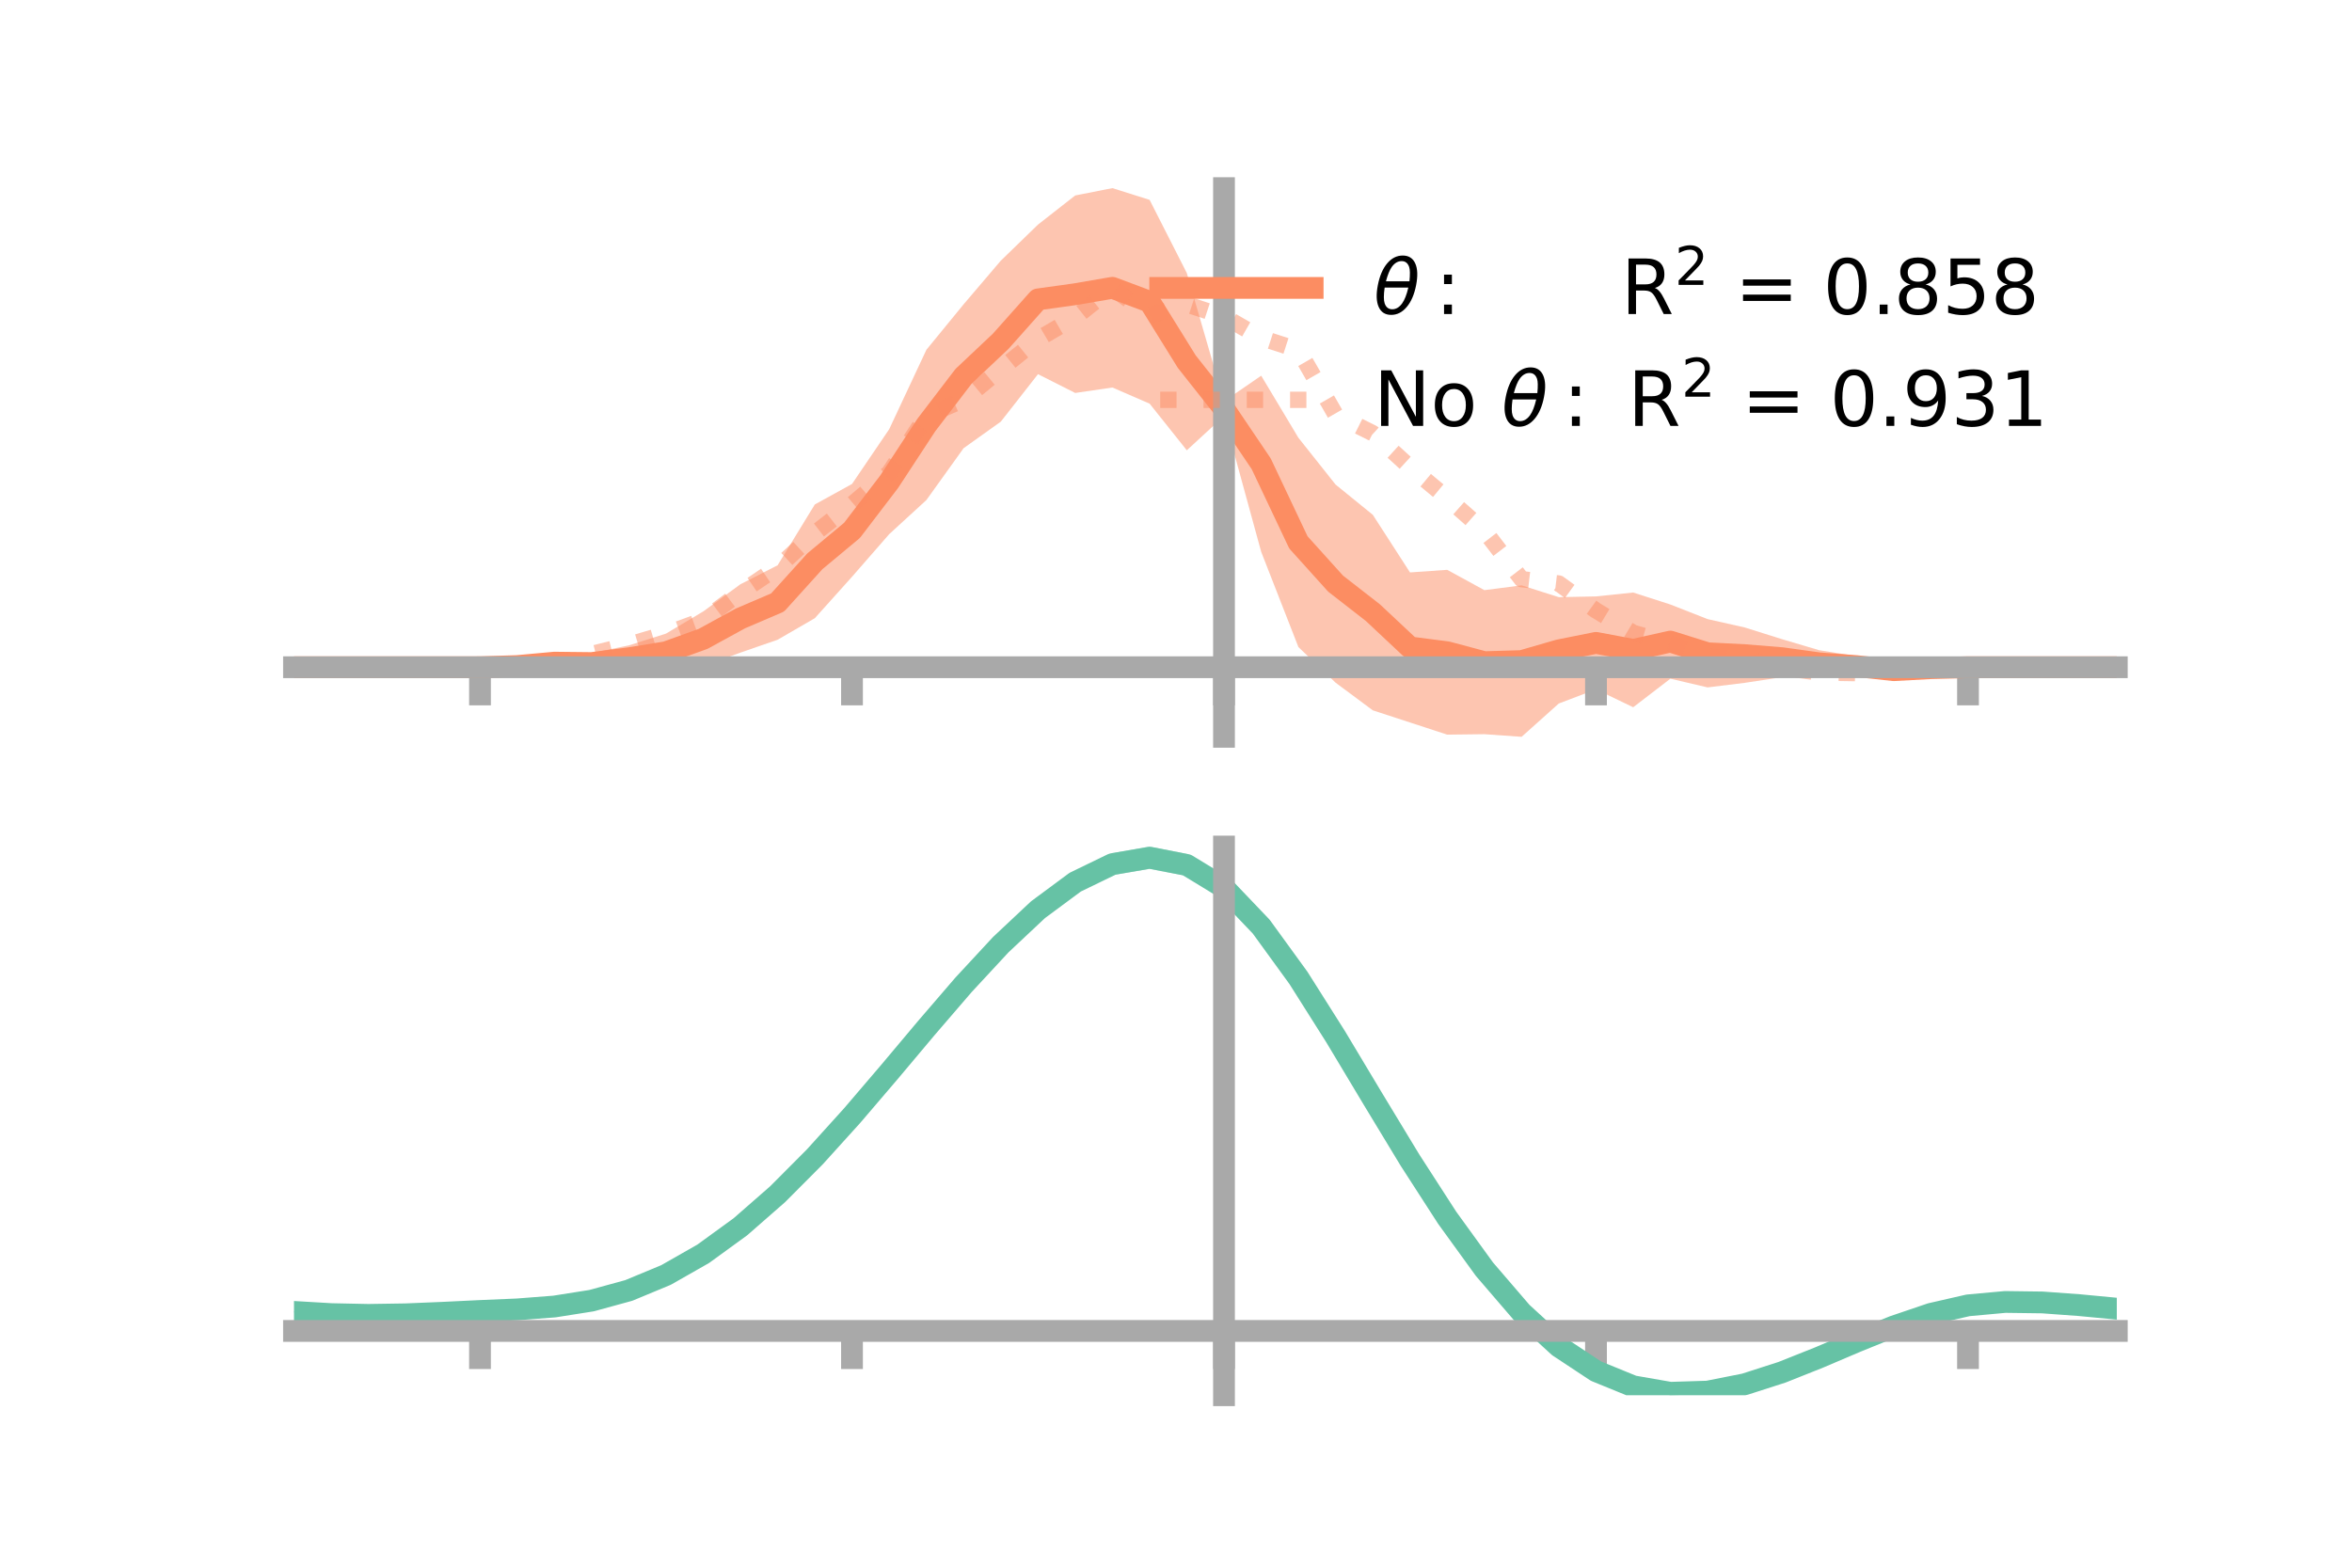
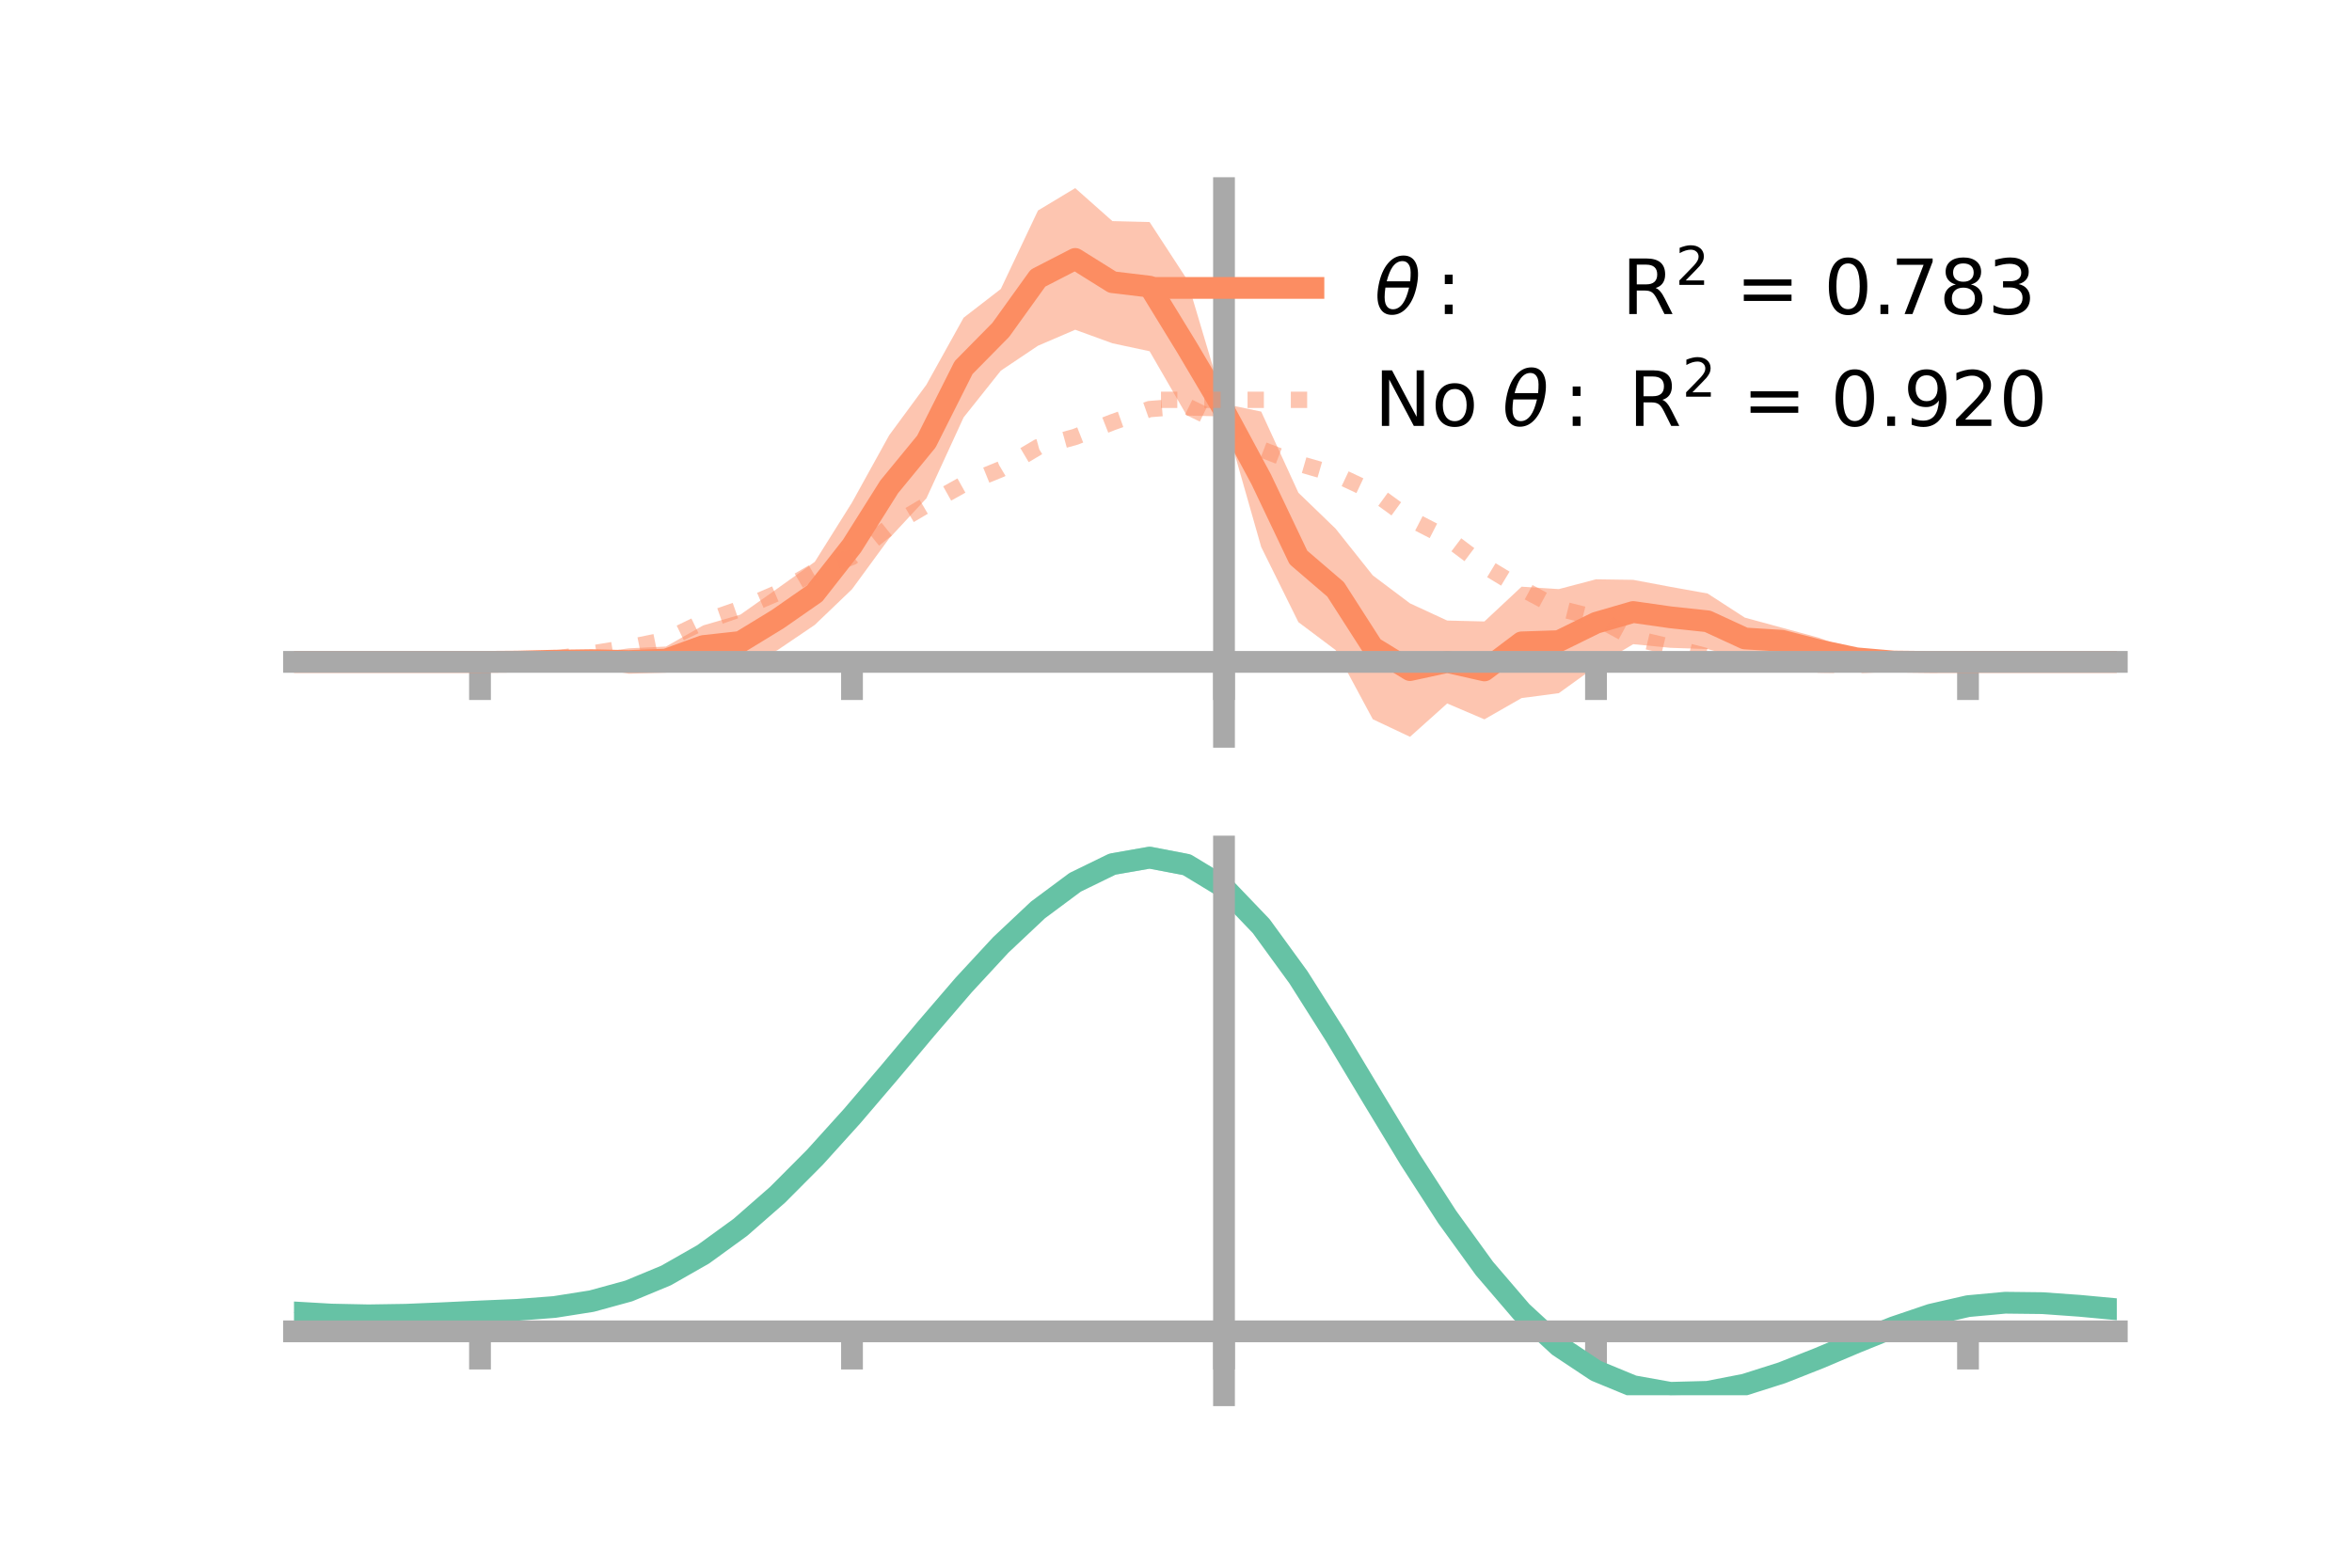
<svg xmlns="http://www.w3.org/2000/svg" xmlns:xlink="http://www.w3.org/1999/xlink" height="144pt" version="1.1" viewBox="0 0 216 144" width="216pt">
  <defs>
    <style type="text/css">*{stroke-linecap:butt;stroke-linejoin:round;}</style>
  </defs>
  <g id="figure_1">
    <g id="patch_1">
      <path d="M 0 144  L 216 144  L 216 0  L 0 0  z " style="fill:none;" />
    </g>
    <g id="axes_1">
      <g id="patch_2">
        <path d="M 27 67.68  L 194.4 67.68  L 194.4 17.28  L 27 17.28  z " style="fill:none;" />
      </g>
      <g id="PolyCollection_1">
-         <path clip-path="url(#p04c8b11cd9)" d="M 27 61.288  L 27 61.288  L 30.416 61.288  L 33.833 61.288  L 37.249 61.288  L 40.665 61.288  L 44.082 61.285  L 47.498 60.993  L 50.914 60.42  L 54.331 59.986  L 57.747 59.284  L 61.163 58.2  L 64.58 56.166  L 67.996 53.668  L 71.412 51.924  L 74.829 46.338  L 78.245 44.456  L 81.661 39.425  L 85.078 32.128  L 88.494 27.954  L 91.91 23.945  L 95.327 20.63  L 98.743 17.954  L 102.159 17.28  L 105.576 18.359  L 108.992 25.079  L 112.408 36.861  L 115.824 34.51  L 119.241 40.21  L 122.657 44.512  L 126.073 47.286  L 129.49 52.58  L 132.906 52.342  L 136.322 54.208  L 139.739 53.767  L 143.155 54.853  L 146.571 54.784  L 149.988 54.427  L 153.404 55.527  L 156.82 56.868  L 160.237 57.638  L 163.653 58.712  L 167.069 59.724  L 170.486 60.266  L 173.902 61.105  L 177.318 61.187  L 180.735 61.286  L 184.151 61.288  L 187.567 61.288  L 190.984 61.288  L 194.4 61.288  L 194.4 61.288  L 194.4 61.288  L 190.984 61.288  L 187.567 61.288  L 184.151 61.288  L 180.735 61.291  L 177.318 61.563  L 173.902 62.015  L 170.486 62.101  L 167.069 62.137  L 163.653 62.203  L 160.237 62.721  L 156.82 63.142  L 153.404 62.341  L 149.988 64.964  L 146.571 63.32  L 143.155 64.621  L 139.739 67.68  L 136.322 67.439  L 132.906 67.481  L 129.49 66.363  L 126.073 65.248  L 122.657 62.708  L 119.241 59.434  L 115.824 50.689  L 112.408 38.216  L 108.992 41.362  L 105.576 37.076  L 102.159 35.594  L 98.743 36.096  L 95.327 34.369  L 91.91 38.732  L 88.494 41.169  L 85.078 45.931  L 81.661 49.065  L 78.245 52.981  L 74.829 56.786  L 71.412 58.764  L 67.996 59.947  L 64.58 61.194  L 61.163 61.628  L 57.747 61.65  L 54.331 61.825  L 50.914 61.315  L 47.498 61.369  L 44.082 61.29  L 40.665 61.288  L 37.249 61.288  L 33.833 61.288  L 30.416 61.288  L 27 61.288  z " style="fill:#fc8d62;fill-opacity:0.5;" />
+         <path clip-path="url(#p3ca8f27c83)" d="M 27 60.797  L 27 60.797  L 30.416 60.797  L 33.833 60.797  L 37.249 60.797  L 40.665 60.797  L 44.082 60.797  L 47.498 60.633  L 50.914 60.325  L 54.331 60.028  L 57.747 59.553  L 61.163 59.389  L 64.58 57.447  L 67.996 56.456  L 71.412 54.046  L 74.829 51.606  L 78.245 46.158  L 81.661 39.978  L 85.078 35.338  L 88.494 29.186  L 91.91 26.546  L 95.327 19.334  L 98.743 17.28  L 102.159 20.309  L 105.576 20.395  L 108.992 25.635  L 112.408 37.098  L 115.824 37.807  L 119.241 45.26  L 122.657 48.56  L 126.073 52.854  L 129.49 55.422  L 132.906 57  L 136.322 57.085  L 139.739 53.89  L 143.155 54.112  L 146.571 53.212  L 149.988 53.262  L 153.404 53.903  L 156.82 54.517  L 160.237 56.731  L 163.653 57.659  L 167.069 58.587  L 170.486 59.863  L 173.902 60.405  L 177.318 60.662  L 180.735 60.797  L 184.151 60.797  L 187.567 60.797  L 190.984 60.797  L 194.4 60.797  L 194.4 60.797  L 194.4 60.797  L 190.984 60.797  L 187.567 60.797  L 184.151 60.797  L 180.735 60.798  L 177.318 60.944  L 173.902 61.125  L 170.486 61.074  L 167.069 60.897  L 163.653 60.059  L 160.237 60.562  L 156.82 59.62  L 153.404 59.506  L 149.988 59.173  L 146.571 61.211  L 143.155 63.672  L 139.739 64.121  L 136.322 66.076  L 132.906 64.618  L 129.49 67.68  L 126.073 66.066  L 122.657 59.711  L 119.241 57.148  L 115.824 50.242  L 112.408 38.255  L 108.992 38.172  L 105.576 32.263  L 102.159 31.532  L 98.743 30.289  L 95.327 31.757  L 91.91 34.05  L 88.494 38.343  L 85.078 45.775  L 81.661 49.457  L 78.245 54.125  L 74.829 57.397  L 71.412 59.714  L 67.996 61.477  L 64.58 61.239  L 61.163 61.787  L 57.747 61.886  L 54.331 61.249  L 50.914 61.047  L 47.498 60.91  L 44.082 60.797  L 40.665 60.797  L 37.249 60.797  L 33.833 60.797  L 30.416 60.797  L 27 60.797  z " style="fill:#fc8d62;fill-opacity:0.5;" />
      </g>
      <g id="matplotlib.axis_1">
        <g id="xtick_1">
          <g id="line2d_1">
            <defs>
-               <path d="M 0 0  L 0 3.5  " id="m8f979abb6b" style="stroke:#a9a9a9;stroke-width:2;" />
+               <path d="M 0 0  L 0 3.5  " id="m8d32b71918" style="stroke:#a9a9a9;stroke-width:2;" />
            </defs>
            <g>
-               <use style="fill:#a9a9a9;stroke:#a9a9a9;stroke-width:2;" x="44.082" xlink:href="#m8f979abb6b" y="61.288" />
+               <use style="fill:#a9a9a9;stroke:#a9a9a9;stroke-width:2;" x="44.082" xlink:href="#m8d32b71918" y="60.797" />
            </g>
          </g>
        </g>
        <g id="xtick_2">
          <g id="line2d_2">
            <g>
-               <use style="fill:#a9a9a9;stroke:#a9a9a9;stroke-width:2;" x="78.245" xlink:href="#m8f979abb6b" y="61.288" />
+               <use style="fill:#a9a9a9;stroke:#a9a9a9;stroke-width:2;" x="78.245" xlink:href="#m8d32b71918" y="60.797" />
            </g>
          </g>
        </g>
        <g id="xtick_3">
          <g id="line2d_3">
            <g>
-               <use style="fill:#a9a9a9;stroke:#a9a9a9;stroke-width:2;" x="112.408" xlink:href="#m8f979abb6b" y="61.288" />
+               <use style="fill:#a9a9a9;stroke:#a9a9a9;stroke-width:2;" x="112.408" xlink:href="#m8d32b71918" y="60.797" />
            </g>
          </g>
        </g>
        <g id="xtick_4">
          <g id="line2d_4">
            <g>
-               <use style="fill:#a9a9a9;stroke:#a9a9a9;stroke-width:2;" x="146.571" xlink:href="#m8f979abb6b" y="61.288" />
+               <use style="fill:#a9a9a9;stroke:#a9a9a9;stroke-width:2;" x="146.571" xlink:href="#m8d32b71918" y="60.797" />
            </g>
          </g>
        </g>
        <g id="xtick_5">
          <g id="line2d_5">
            <g>
-               <use style="fill:#a9a9a9;stroke:#a9a9a9;stroke-width:2;" x="180.735" xlink:href="#m8f979abb6b" y="61.288" />
+               <use style="fill:#a9a9a9;stroke:#a9a9a9;stroke-width:2;" x="180.735" xlink:href="#m8d32b71918" y="60.797" />
            </g>
          </g>
        </g>
      </g>
      <g id="matplotlib.axis_2" />
      <g id="line2d_6">
-         <path clip-path="url(#p04c8b11cd9)" d="M 27 61.288  L 30.416 61.288  L 33.833 61.288  L 37.249 61.288  L 40.665 61.288  L 44.082 61.287  L 47.498 61.181  L 50.914 60.868  L 54.331 60.905  L 57.747 60.467  L 61.163 59.914  L 64.58 58.68  L 67.996 56.807  L 71.412 55.344  L 74.829 51.562  L 78.245 48.718  L 81.661 44.245  L 85.078 39.03  L 88.494 34.562  L 91.91 31.338  L 95.327 27.5  L 98.743 27.025  L 102.159 26.437  L 105.576 27.717  L 108.992 33.221  L 112.408 37.538  L 115.824 42.6  L 119.241 49.822  L 122.657 53.61  L 126.073 56.267  L 129.49 59.471  L 132.906 59.912  L 136.322 60.824  L 139.739 60.724  L 143.155 59.737  L 146.571 59.052  L 149.988 59.695  L 153.404 58.934  L 156.82 60.005  L 160.237 60.18  L 163.653 60.458  L 167.069 60.93  L 170.486 61.184  L 173.902 61.56  L 177.318 61.375  L 180.735 61.288  L 184.151 61.288  L 187.567 61.288  L 190.984 61.288  L 194.4 61.288  " style="fill:none;stroke:#fc8d62;stroke-linecap:square;stroke-width:2;" />
+         <path clip-path="url(#p3ca8f27c83)" d="M 27 60.797  L 30.416 60.797  L 33.833 60.797  L 37.249 60.797  L 40.665 60.797  L 44.082 60.797  L 47.498 60.772  L 50.914 60.686  L 54.331 60.639  L 57.747 60.719  L 61.163 60.588  L 64.58 59.343  L 67.996 58.966  L 71.412 56.88  L 74.829 54.501  L 78.245 50.142  L 81.661 44.718  L 85.078 40.557  L 88.494 33.765  L 91.91 30.298  L 95.327 25.545  L 98.743 23.785  L 102.159 25.92  L 105.576 26.329  L 108.992 31.903  L 112.408 37.677  L 115.824 44.025  L 119.241 51.204  L 122.657 54.135  L 126.073 59.46  L 129.49 61.551  L 132.906 60.809  L 136.322 61.581  L 139.739 59.005  L 143.155 58.892  L 146.571 57.211  L 149.988 56.217  L 153.404 56.704  L 156.82 57.069  L 160.237 58.646  L 163.653 58.859  L 167.069 59.742  L 170.486 60.469  L 173.902 60.765  L 177.318 60.803  L 180.735 60.797  L 184.151 60.797  L 187.567 60.797  L 190.984 60.797  L 194.4 60.797  " style="fill:none;stroke:#fc8d62;stroke-linecap:square;stroke-width:2;" />
      </g>
      <g id="line2d_7">
-         <path clip-path="url(#p04c8b11cd9)" d="M 27 61.288  L 30.416 61.288  L 33.833 61.288  L 37.249 61.288  L 40.665 61.288  L 44.082 61.288  L 47.498 61.163  L 50.914 60.968  L 54.331 60.076  L 57.747 59.224  L 61.163 58.217  L 64.58 56.968  L 67.996 54.431  L 71.412 52.119  L 74.829 48.978  L 78.245 46.329  L 81.661 43.431  L 85.078 38.201  L 88.494 36.728  L 91.91 33.906  L 95.327 31.144  L 98.743 29.147  L 102.159 26.437  L 105.576 28.974  L 108.992 27.959  L 112.408 29.081  L 115.824 31.039  L 119.241 32.144  L 122.657 38.09  L 126.073 39.793  L 129.49 42.912  L 132.906 45.753  L 136.322 48.76  L 139.739 53.2  L 143.155 53.598  L 146.571 56.078  L 149.988 58.131  L 153.404 59.121  L 156.82 60.327  L 160.237 60.503  L 163.653 61.344  L 167.069 61.774  L 170.486 61.831  L 173.902 61.418  L 177.318 61.386  L 180.735 61.288  L 184.151 61.288  L 187.567 61.288  L 190.984 61.288  L 194.4 61.288  " style="fill:none;stroke:#fc8d62;stroke-dasharray:1.5,2.475;stroke-dashoffset:0;stroke-opacity:0.5;stroke-width:1.5;" />
+         <path clip-path="url(#p3ca8f27c83)" d="M 27 60.797  L 30.416 60.797  L 33.833 60.797  L 37.249 60.797  L 40.665 60.797  L 44.082 60.797  L 47.498 60.748  L 50.914 60.505  L 54.331 60.03  L 57.747 59.47  L 61.163 58.774  L 64.58 57.12  L 67.996 55.923  L 71.412 54.464  L 74.829 52.479  L 78.245 51.158  L 81.661 48.413  L 85.078 46.397  L 88.494 44.487  L 91.91 43.101  L 95.327 41.073  L 98.743 40.131  L 102.159 38.789  L 105.576 37.577  L 108.992 37.31  L 112.408 38.977  L 115.824 41.267  L 119.241 42.578  L 122.657 43.565  L 126.073 45.171  L 129.49 47.655  L 132.906 49.411  L 136.322 51.987  L 139.739 54.053  L 143.155 55.888  L 146.571 56.738  L 149.988 58.602  L 153.404 59.419  L 156.82 60.307  L 160.237 61.01  L 163.653 60.751  L 167.069 61.05  L 170.486 61.103  L 173.902 60.948  L 177.318 60.829  L 180.735 60.797  L 184.151 60.797  L 187.567 60.797  L 190.984 60.797  L 194.4 60.797  " style="fill:none;stroke:#fc8d62;stroke-dasharray:1.5,2.475;stroke-dashoffset:0;stroke-opacity:0.5;stroke-width:1.5;" />
      </g>
      <g id="patch_3">
        <path d="M 112.408 67.68  L 112.408 17.28  " style="fill:none;stroke:#a9a9a9;stroke-linecap:square;stroke-linejoin:miter;stroke-width:2;" />
      </g>
      <g id="patch_4">
        <path d="M 194.4 67.68  L 194.4 17.28  " style="fill:none;" />
      </g>
      <g id="patch_5">
-         <path d="M 27 61.288  L 194.4 61.288  " style="fill:none;stroke:#a9a9a9;stroke-linecap:square;stroke-linejoin:miter;stroke-width:2;" />
+         <path d="M 27 60.797  L 194.4 60.797  " style="fill:none;stroke:#a9a9a9;stroke-linecap:square;stroke-linejoin:miter;stroke-width:2;" />
      </g>
      <g id="patch_6">
        <path d="M 27 17.28  L 194.4 17.28  " style="fill:none;" />
      </g>
      <g id="legend_1">
        <g id="line2d_8">
-           <path d="M 106.55 26.449  L 120.55 26.449  " style="fill:none;stroke:#fc8d62;stroke-linecap:square;stroke-width:2;" />
+           <path d="M 106.62 26.449  L 120.62 26.449  " style="fill:none;stroke:#fc8d62;stroke-linecap:square;stroke-width:2;" />
        </g>
        <g id="line2d_9" />
        <g id="text_1">
-           <g transform="translate(126.15 28.89891)scale(0.07 -0.07)">
+           <g transform="translate(126.22 28.89891)scale(0.07 -0.07)">
            <defs>
              <path d="M 45.516 34.672  L 14.453 34.672  Q 12.359 20.062 14.5 13.875  Q 17.188 6.25 24.469 6.25  Q 31.781 6.25 37.359 13.922  Q 42.234 20.656 45.516 34.672  z M 47.016 42.969  Q 48.344 56.844 46.625 61.719  Q 43.953 69.438 36.766 69.438  Q 29.297 69.438 23.828 61.812  Q 19.531 55.672 16.156 42.969  z M 38.188 76.766  Q 49.906 76.766 54.594 66.406  Q 59.281 56.109 55.719 37.844  Q 52.203 19.625 43.453 9.281  Q 34.766 -1.125 23.047 -1.125  Q 11.281 -1.125 6.641 9.281  Q 2 19.625 5.516 37.844  Q 9.078 56.109 17.719 66.406  Q 26.422 76.766 38.188 76.766  z " id="DejaVuSans-Oblique-952" />
              <path d="M 11.719 12.406  L 22.016 12.406  L 22.016 0  L 11.719 0  z M 11.719 51.703  L 22.016 51.703  L 22.016 39.312  L 11.719 39.312  z " id="DejaVuSans-58" />
              <path id="DejaVuSans-32" />
              <path d="M 44.391 34.188  Q 47.562 33.109 50.562 29.594  Q 53.562 26.078 56.594 19.922  L 66.609 0  L 56 0  L 46.688 18.703  Q 43.062 26.031 39.672 28.422  Q 36.281 30.812 30.422 30.812  L 19.672 30.812  L 19.672 0  L 9.812 0  L 9.812 72.906  L 32.078 72.906  Q 44.578 72.906 50.734 67.672  Q 56.891 62.453 56.891 51.906  Q 56.891 45.016 53.688 40.469  Q 50.484 35.938 44.391 34.188  z M 19.672 64.797  L 19.672 38.922  L 32.078 38.922  Q 39.203 38.922 42.844 42.219  Q 46.484 45.516 46.484 51.906  Q 46.484 58.297 42.844 61.547  Q 39.203 64.797 32.078 64.797  z " id="DejaVuSans-82" />
              <path d="M 19.188 8.297  L 53.609 8.297  L 53.609 0  L 7.328 0  L 7.328 8.297  Q 12.938 14.109 22.625 23.891  Q 32.328 33.688 34.812 36.531  Q 39.547 41.844 41.422 45.531  Q 43.312 49.219 43.312 52.781  Q 43.312 58.594 39.234 62.25  Q 35.156 65.922 28.609 65.922  Q 23.969 65.922 18.812 64.312  Q 13.672 62.703 7.812 59.422  L 7.812 69.391  Q 13.766 71.781 18.938 73  Q 24.125 74.219 28.422 74.219  Q 39.75 74.219 46.484 68.547  Q 53.219 62.891 53.219 53.422  Q 53.219 48.922 51.531 44.891  Q 49.859 40.875 45.406 35.406  Q 44.188 33.984 37.641 27.219  Q 31.109 20.453 19.188 8.297  z " id="DejaVuSans-50" />
              <path d="M 10.594 45.406  L 73.188 45.406  L 73.188 37.203  L 10.594 37.203  z M 10.594 25.484  L 73.188 25.484  L 73.188 17.188  L 10.594 17.188  z " id="DejaVuSans-61" />
              <path d="M 31.781 66.406  Q 24.172 66.406 20.328 58.906  Q 16.5 51.422 16.5 36.375  Q 16.5 21.391 20.328 13.891  Q 24.172 6.391 31.781 6.391  Q 39.453 6.391 43.281 13.891  Q 47.125 21.391 47.125 36.375  Q 47.125 51.422 43.281 58.906  Q 39.453 66.406 31.781 66.406  z M 31.781 74.219  Q 44.047 74.219 50.516 64.516  Q 56.984 54.828 56.984 36.375  Q 56.984 17.969 50.516 8.266  Q 44.047 -1.422 31.781 -1.422  Q 19.531 -1.422 13.062 8.266  Q 6.594 17.969 6.594 36.375  Q 6.594 54.828 13.062 64.516  Q 19.531 74.219 31.781 74.219  z " id="DejaVuSans-48" />
              <path d="M 10.688 12.406  L 21 12.406  L 21 0  L 10.688 0  z " id="DejaVuSans-46" />
+               <path d="M 8.203 72.906  L 55.078 72.906  L 55.078 68.703  L 28.609 0  L 18.312 0  L 43.219 64.594  L 8.203 64.594  z " id="DejaVuSans-55" />
              <path d="M 31.781 34.625  Q 24.75 34.625 20.719 30.859  Q 16.703 27.094 16.703 20.516  Q 16.703 13.922 20.719 10.156  Q 24.75 6.391 31.781 6.391  Q 38.812 6.391 42.859 10.172  Q 46.922 13.969 46.922 20.516  Q 46.922 27.094 42.891 30.859  Q 38.875 34.625 31.781 34.625  z M 21.922 38.812  Q 15.578 40.375 12.031 44.719  Q 8.5 49.078 8.5 55.328  Q 8.5 64.062 14.719 69.141  Q 20.953 74.219 31.781 74.219  Q 42.672 74.219 48.875 69.141  Q 55.078 64.062 55.078 55.328  Q 55.078 49.078 51.531 44.719  Q 48 40.375 41.703 38.812  Q 48.828 37.156 52.797 32.312  Q 56.781 27.484 56.781 20.516  Q 56.781 9.906 50.312 4.234  Q 43.844 -1.422 31.781 -1.422  Q 19.734 -1.422 13.25 4.234  Q 6.781 9.906 6.781 20.516  Q 6.781 27.484 10.781 32.312  Q 14.797 37.156 21.922 38.812  z M 18.312 54.391  Q 18.312 48.734 21.844 45.562  Q 25.391 42.391 31.781 42.391  Q 38.141 42.391 41.719 45.562  Q 45.312 48.734 45.312 54.391  Q 45.312 60.062 41.719 63.234  Q 38.141 66.406 31.781 66.406  Q 25.391 66.406 21.844 63.234  Q 18.312 60.062 18.312 54.391  z " id="DejaVuSans-56" />
-               <path d="M 10.797 72.906  L 49.516 72.906  L 49.516 64.594  L 19.828 64.594  L 19.828 46.734  Q 21.969 47.469 24.109 47.828  Q 26.266 48.188 28.422 48.188  Q 40.625 48.188 47.75 41.5  Q 54.891 34.812 54.891 23.391  Q 54.891 11.625 47.562 5.094  Q 40.234 -1.422 26.906 -1.422  Q 22.312 -1.422 17.547 -0.641  Q 12.797 0.141 7.719 1.703  L 7.719 11.625  Q 12.109 9.234 16.797 8.062  Q 21.484 6.891 26.703 6.891  Q 35.156 6.891 40.078 11.328  Q 45.016 15.766 45.016 23.391  Q 45.016 31 40.078 35.438  Q 35.156 39.891 26.703 39.891  Q 22.75 39.891 18.812 39.016  Q 14.891 38.141 10.797 36.281  z " id="DejaVuSans-53" />
+               <path d="M 40.578 39.312  Q 47.656 37.797 51.625 33  Q 55.609 28.219 55.609 21.188  Q 55.609 10.406 48.188 4.484  Q 40.766 -1.422 27.094 -1.422  Q 22.516 -1.422 17.656 -0.516  Q 12.797 0.391 7.625 2.203  L 7.625 11.719  Q 11.719 9.328 16.594 8.109  Q 21.484 6.891 26.812 6.891  Q 36.078 6.891 40.938 10.547  Q 45.797 14.203 45.797 21.188  Q 45.797 27.641 41.281 31.266  Q 36.766 34.906 28.719 34.906  L 20.219 34.906  L 20.219 43.016  L 29.109 43.016  Q 36.375 43.016 40.234 45.922  Q 44.094 48.828 44.094 54.297  Q 44.094 59.906 40.109 62.906  Q 36.141 65.922 28.719 65.922  Q 24.656 65.922 20.016 65.031  Q 15.375 64.156 9.812 62.312  L 9.812 71.094  Q 15.438 72.656 20.344 73.438  Q 25.25 74.219 29.594 74.219  Q 40.828 74.219 47.359 69.109  Q 53.906 64.016 53.906 55.328  Q 53.906 49.266 50.438 45.094  Q 46.969 40.922 40.578 39.312  z " id="DejaVuSans-51" />
            </defs>
            <use transform="translate(0 0.765625)" xlink:href="#DejaVuSans-Oblique-952" />
            <use transform="translate(80.66406 0.765625)" xlink:href="#DejaVuSans-58" />
            <use transform="translate(133.8379 0.765625)" xlink:href="#DejaVuSans-32" />
            <use transform="translate(165.625 0.765625)" xlink:href="#DejaVuSans-32" />
            <use transform="translate(197.4121 0.765625)" xlink:href="#DejaVuSans-32" />
            <use transform="translate(229.1992 0.765625)" xlink:href="#DejaVuSans-32" />
            <use transform="translate(260.9863 0.765625)" xlink:href="#DejaVuSans-32" />
            <use transform="translate(292.7734 0.765625)" xlink:href="#DejaVuSans-32" />
            <use transform="translate(324.5605 0.765625)" xlink:href="#DejaVuSans-82" />
            <use transform="translate(395 39.04688)scale(0.7)" xlink:href="#DejaVuSans-50" />
            <use transform="translate(442.2705 0.765625)" xlink:href="#DejaVuSans-32" />
            <use transform="translate(474.0576 0.765625)" xlink:href="#DejaVuSans-61" />
            <use transform="translate(557.8467 0.765625)" xlink:href="#DejaVuSans-32" />
            <use transform="translate(589.6338 0.765625)" xlink:href="#DejaVuSans-48" />
            <use transform="translate(653.2568 0.765625)" xlink:href="#DejaVuSans-46" />
-             <use transform="translate(682.4189 0.765625)" xlink:href="#DejaVuSans-56" />
-             <use transform="translate(746.042 0.765625)" xlink:href="#DejaVuSans-53" />
-             <use transform="translate(809.665 0.765625)" xlink:href="#DejaVuSans-56" />
+             <use transform="translate(677.2939 0.765625)" xlink:href="#DejaVuSans-55" />
+             <use transform="translate(740.917 0.765625)" xlink:href="#DejaVuSans-56" />
+             <use transform="translate(804.54 0.765625)" xlink:href="#DejaVuSans-51" />
          </g>
        </g>
        <g id="line2d_10">
-           <path d="M 106.55 36.724  L 120.55 36.724  " style="fill:none;stroke:#fc8d62;stroke-dasharray:1.5,2.475;stroke-dashoffset:0;stroke-opacity:0.5;stroke-width:1.5;" />
+           <path d="M 106.62 36.724  L 120.62 36.724  " style="fill:none;stroke:#fc8d62;stroke-dasharray:1.5,2.475;stroke-dashoffset:0;stroke-opacity:0.5;stroke-width:1.5;" />
        </g>
        <g id="line2d_11" />
        <g id="text_2">
-           <g transform="translate(126.15 39.17359)scale(0.07 -0.07)">
+           <g transform="translate(126.22 39.17359)scale(0.07 -0.07)">
            <defs>
              <path d="M 9.812 72.906  L 23.094 72.906  L 55.422 11.922  L 55.422 72.906  L 64.984 72.906  L 64.984 0  L 51.703 0  L 19.391 60.984  L 19.391 0  L 9.812 0  z " id="DejaVuSans-78" />
              <path d="M 30.609 48.391  Q 23.391 48.391 19.188 42.75  Q 14.984 37.109 14.984 27.297  Q 14.984 17.484 19.156 11.844  Q 23.344 6.203 30.609 6.203  Q 37.797 6.203 41.984 11.859  Q 46.188 17.531 46.188 27.297  Q 46.188 37.016 41.984 42.703  Q 37.797 48.391 30.609 48.391  z M 30.609 56  Q 42.328 56 49.016 48.375  Q 55.719 40.766 55.719 27.297  Q 55.719 13.875 49.016 6.219  Q 42.328 -1.422 30.609 -1.422  Q 18.844 -1.422 12.172 6.219  Q 5.516 13.875 5.516 27.297  Q 5.516 40.766 12.172 48.375  Q 18.844 56 30.609 56  z " id="DejaVuSans-111" />
              <path d="M 10.984 1.516  L 10.984 10.5  Q 14.703 8.734 18.5 7.812  Q 22.312 6.891 25.984 6.891  Q 35.75 6.891 40.891 13.453  Q 46.047 20.016 46.781 33.406  Q 43.953 29.203 39.594 26.953  Q 35.25 24.703 29.984 24.703  Q 19.047 24.703 12.672 31.312  Q 6.297 37.938 6.297 49.422  Q 6.297 60.641 12.938 67.422  Q 19.578 74.219 30.609 74.219  Q 43.266 74.219 49.922 64.516  Q 56.594 54.828 56.594 36.375  Q 56.594 19.141 48.406 8.859  Q 40.234 -1.422 26.422 -1.422  Q 22.703 -1.422 18.891 -0.688  Q 15.094 0.047 10.984 1.516  z M 30.609 32.422  Q 37.25 32.422 41.125 36.953  Q 45.016 41.5 45.016 49.422  Q 45.016 57.281 41.125 61.844  Q 37.25 66.406 30.609 66.406  Q 23.969 66.406 20.094 61.844  Q 16.219 57.281 16.219 49.422  Q 16.219 41.5 20.094 36.953  Q 23.969 32.422 30.609 32.422  z " id="DejaVuSans-57" />
-               <path d="M 40.578 39.312  Q 47.656 37.797 51.625 33  Q 55.609 28.219 55.609 21.188  Q 55.609 10.406 48.188 4.484  Q 40.766 -1.422 27.094 -1.422  Q 22.516 -1.422 17.656 -0.516  Q 12.797 0.391 7.625 2.203  L 7.625 11.719  Q 11.719 9.328 16.594 8.109  Q 21.484 6.891 26.812 6.891  Q 36.078 6.891 40.938 10.547  Q 45.797 14.203 45.797 21.188  Q 45.797 27.641 41.281 31.266  Q 36.766 34.906 28.719 34.906  L 20.219 34.906  L 20.219 43.016  L 29.109 43.016  Q 36.375 43.016 40.234 45.922  Q 44.094 48.828 44.094 54.297  Q 44.094 59.906 40.109 62.906  Q 36.141 65.922 28.719 65.922  Q 24.656 65.922 20.016 65.031  Q 15.375 64.156 9.812 62.312  L 9.812 71.094  Q 15.438 72.656 20.344 73.438  Q 25.25 74.219 29.594 74.219  Q 40.828 74.219 47.359 69.109  Q 53.906 64.016 53.906 55.328  Q 53.906 49.266 50.438 45.094  Q 46.969 40.922 40.578 39.312  z " id="DejaVuSans-51" />
-               <path d="M 12.406 8.297  L 28.516 8.297  L 28.516 63.922  L 10.984 60.406  L 10.984 69.391  L 28.422 72.906  L 38.281 72.906  L 38.281 8.297  L 54.391 8.297  L 54.391 0  L 12.406 0  z " id="DejaVuSans-49" />
            </defs>
            <use transform="translate(0 0.765625)" xlink:href="#DejaVuSans-78" />
            <use transform="translate(74.80469 0.765625)" xlink:href="#DejaVuSans-111" />
            <use transform="translate(135.9863 0.765625)" xlink:href="#DejaVuSans-32" />
            <use transform="translate(167.7734 0.765625)" xlink:href="#DejaVuSans-Oblique-952" />
            <use transform="translate(248.4375 0.765625)" xlink:href="#DejaVuSans-58" />
            <use transform="translate(301.6113 0.765625)" xlink:href="#DejaVuSans-32" />
            <use transform="translate(333.3984 0.765625)" xlink:href="#DejaVuSans-82" />
            <use transform="translate(403.8379 39.04688)scale(0.7)" xlink:href="#DejaVuSans-50" />
            <use transform="translate(451.1084 0.765625)" xlink:href="#DejaVuSans-32" />
            <use transform="translate(482.8955 0.765625)" xlink:href="#DejaVuSans-61" />
            <use transform="translate(566.6846 0.765625)" xlink:href="#DejaVuSans-32" />
            <use transform="translate(598.4717 0.765625)" xlink:href="#DejaVuSans-48" />
            <use transform="translate(662.0947 0.765625)" xlink:href="#DejaVuSans-46" />
            <use transform="translate(693.8818 0.765625)" xlink:href="#DejaVuSans-57" />
-             <use transform="translate(757.5049 0.765625)" xlink:href="#DejaVuSans-51" />
-             <use transform="translate(821.1279 0.765625)" xlink:href="#DejaVuSans-49" />
+             <use transform="translate(755.7549 0.765625)" xlink:href="#DejaVuSans-50" />
+             <use transform="translate(819.3779 0.765625)" xlink:href="#DejaVuSans-48" />
          </g>
        </g>
      </g>
    </g>
    <g id="axes_2">
      <g id="patch_7">
        <path d="M 27 128.16  L 194.4 128.16  L 194.4 77.76  L 27 77.76  z " style="fill:none;" />
      </g>
      <g id="PolyCollection_2">
-         <path clip-path="url(#pda03f4959d)" d="M 27 120.549  L 27 120.463  L 30.416 120.675  L 33.833 120.751  L 37.249 120.693  L 40.665 120.542  L 44.082 120.369  L 47.498 120.218  L 50.914 119.949  L 54.331 119.403  L 57.747 118.454  L 61.163 117.01  L 64.58 115.02  L 67.996 112.476  L 71.412 109.41  L 74.829 105.889  L 78.245 102.014  L 81.661 97.914  L 85.078 93.744  L 88.494 89.679  L 91.91 85.908  L 95.327 82.629  L 98.743 80.046  L 102.159 78.358  L 105.576 77.76  L 108.992 78.438  L 112.408 80.557  L 115.824 84.197  L 119.241 88.979  L 122.657 94.471  L 126.073 100.266  L 129.49 106.006  L 132.906 111.394  L 136.322 116.194  L 139.739 120.238  L 143.155 123.421  L 146.571 125.704  L 149.988 127.11  L 153.404 127.708  L 156.82 127.608  L 160.237 126.944  L 163.653 125.865  L 167.069 124.531  L 170.486 123.104  L 173.902 121.742  L 177.318 120.597  L 180.735 119.819  L 184.151 119.508  L 187.567 119.557  L 190.984 119.816  L 194.4 120.152  L 194.4 120.267  L 194.4 120.267  L 190.984 119.955  L 187.567 119.715  L 184.151 119.674  L 180.735 119.988  L 177.318 120.775  L 173.902 121.951  L 170.486 123.363  L 167.069 124.847  L 163.653 126.235  L 160.237 127.355  L 156.82 128.046  L 153.404 128.16  L 149.988 127.571  L 146.571 126.187  L 143.155 123.955  L 139.739 120.866  L 136.322 116.958  L 132.906 112.326  L 129.49 107.126  L 126.073 101.58  L 122.657 95.977  L 119.241 90.661  L 115.824 86.03  L 112.408 82.507  L 108.992 80.462  L 105.576 79.812  L 102.159 80.392  L 98.743 82.016  L 95.327 84.495  L 91.91 87.632  L 88.494 91.232  L 85.078 95.104  L 81.661 99.07  L 78.245 102.964  L 74.829 106.642  L 71.412 109.982  L 67.996 112.894  L 64.58 115.315  L 61.163 117.22  L 57.747 118.615  L 54.331 119.54  L 50.914 120.073  L 47.498 120.332  L 44.082 120.472  L 40.665 120.628  L 37.249 120.76  L 33.833 120.807  L 30.416 120.738  L 27 120.549  z " style="fill:#66c2a5;fill-opacity:0.5;" />
+         <path clip-path="url(#p3d3034ad8b)" d="M 27 120.594  L 27 120.513  L 30.416 120.72  L 33.833 120.792  L 37.249 120.731  L 40.665 120.581  L 44.082 120.409  L 47.498 120.258  L 50.914 119.99  L 54.331 119.444  L 57.747 118.495  L 61.163 117.052  L 64.58 115.064  L 67.996 112.522  L 71.412 109.458  L 74.829 105.938  L 78.245 102.063  L 81.661 97.963  L 85.078 93.791  L 88.494 89.722  L 91.91 85.946  L 95.327 82.66  L 98.743 80.068  L 102.159 78.369  L 105.576 77.76  L 108.992 78.425  L 112.408 80.531  L 115.824 84.155  L 119.241 88.924  L 122.657 94.404  L 126.073 100.191  L 129.49 105.928  L 132.906 111.316  L 136.322 116.123  L 139.739 120.177  L 143.155 123.374  L 146.571 125.675  L 149.988 127.098  L 153.404 127.714  L 156.82 127.63  L 160.237 126.978  L 163.653 125.911  L 167.069 124.586  L 170.486 123.167  L 173.902 121.81  L 177.318 120.67  L 180.735 119.894  L 184.151 119.581  L 187.567 119.626  L 190.984 119.879  L 194.4 120.209  L 194.4 120.316  L 194.4 120.316  L 190.984 120.01  L 187.567 119.775  L 184.151 119.741  L 180.735 120.061  L 177.318 120.852  L 173.902 122.028  L 170.486 123.436  L 167.069 124.911  L 163.653 126.285  L 160.237 127.39  L 156.82 128.064  L 153.404 128.16  L 149.988 127.554  L 146.571 126.155  L 143.155 123.911  L 139.739 120.811  L 136.322 116.896  L 132.906 112.258  L 129.49 107.056  L 126.073 101.512  L 122.657 95.914  L 119.241 90.606  L 115.824 85.984  L 112.408 82.471  L 108.992 80.435  L 105.576 79.794  L 102.159 80.381  L 98.743 82.014  L 95.327 84.5  L 91.91 87.644  L 88.494 91.252  L 85.078 95.132  L 81.661 99.105  L 78.245 103.005  L 74.829 106.687  L 71.412 110.031  L 67.996 112.945  L 64.58 115.368  L 61.163 117.273  L 57.747 118.666  L 54.331 119.59  L 50.914 120.121  L 47.498 120.378  L 44.082 120.517  L 40.665 120.672  L 37.249 120.804  L 33.833 120.85  L 30.416 120.781  L 27 120.594  z " style="fill:#66c2a5;fill-opacity:0.5;" />
      </g>
      <g id="matplotlib.axis_3">
        <g id="xtick_6">
          <g id="line2d_12">
            <g>
-               <use style="fill:#a9a9a9;stroke:#a9a9a9;stroke-width:2;" x="44.082" xlink:href="#m8f979abb6b" y="122.253" />
+               <use style="fill:#a9a9a9;stroke:#a9a9a9;stroke-width:2;" x="44.082" xlink:href="#m8d32b71918" y="122.29" />
            </g>
          </g>
        </g>
        <g id="xtick_7">
          <g id="line2d_13">
            <g>
-               <use style="fill:#a9a9a9;stroke:#a9a9a9;stroke-width:2;" x="78.245" xlink:href="#m8f979abb6b" y="122.253" />
+               <use style="fill:#a9a9a9;stroke:#a9a9a9;stroke-width:2;" x="78.245" xlink:href="#m8d32b71918" y="122.29" />
            </g>
          </g>
        </g>
        <g id="xtick_8">
          <g id="line2d_14">
            <g>
-               <use style="fill:#a9a9a9;stroke:#a9a9a9;stroke-width:2;" x="112.408" xlink:href="#m8f979abb6b" y="122.253" />
+               <use style="fill:#a9a9a9;stroke:#a9a9a9;stroke-width:2;" x="112.408" xlink:href="#m8d32b71918" y="122.29" />
            </g>
          </g>
        </g>
        <g id="xtick_9">
          <g id="line2d_15">
            <g>
-               <use style="fill:#a9a9a9;stroke:#a9a9a9;stroke-width:2;" x="146.571" xlink:href="#m8f979abb6b" y="122.253" />
+               <use style="fill:#a9a9a9;stroke:#a9a9a9;stroke-width:2;" x="146.571" xlink:href="#m8d32b71918" y="122.29" />
            </g>
          </g>
        </g>
        <g id="xtick_10">
          <g id="line2d_16">
            <g>
-               <use style="fill:#a9a9a9;stroke:#a9a9a9;stroke-width:2;" x="180.735" xlink:href="#m8f979abb6b" y="122.253" />
+               <use style="fill:#a9a9a9;stroke:#a9a9a9;stroke-width:2;" x="180.735" xlink:href="#m8d32b71918" y="122.29" />
            </g>
          </g>
        </g>
      </g>
      <g id="matplotlib.axis_4" />
      <g id="line2d_17">
-         <path clip-path="url(#pda03f4959d)" d="M 27 120.506  L 30.416 120.707  L 33.833 120.779  L 37.249 120.726  L 40.665 120.585  L 44.082 120.42  L 47.498 120.275  L 50.914 120.011  L 54.331 119.471  L 57.747 118.534  L 61.163 117.115  L 64.58 115.168  L 67.996 112.685  L 71.412 109.696  L 74.829 106.265  L 78.245 102.489  L 81.661 98.492  L 85.078 94.424  L 88.494 90.455  L 91.91 86.77  L 95.327 83.562  L 98.743 81.031  L 102.159 79.375  L 105.576 78.786  L 108.992 79.45  L 112.408 81.532  L 115.824 85.113  L 119.241 89.82  L 122.657 95.224  L 126.073 100.923  L 129.49 106.566  L 132.906 111.86  L 136.322 116.576  L 139.739 120.552  L 143.155 123.688  L 146.571 125.946  L 149.988 127.34  L 153.404 127.934  L 156.82 127.827  L 160.237 127.149  L 163.653 126.05  L 167.069 124.689  L 170.486 123.234  L 173.902 121.847  L 177.318 120.686  L 180.735 119.904  L 184.151 119.591  L 187.567 119.636  L 190.984 119.886  L 194.4 120.21  " style="fill:none;stroke:#66c2a5;stroke-linecap:square;stroke-width:2;" />
+         <path clip-path="url(#p3d3034ad8b)" d="M 27 120.553  L 30.416 120.75  L 33.833 120.821  L 37.249 120.768  L 40.665 120.626  L 44.082 120.463  L 47.498 120.318  L 50.914 120.055  L 54.331 119.517  L 57.747 118.581  L 61.163 117.163  L 64.58 115.216  L 67.996 112.734  L 71.412 109.744  L 74.829 106.312  L 78.245 102.534  L 81.661 98.534  L 85.078 94.462  L 88.494 90.487  L 91.91 86.795  L 95.327 83.58  L 98.743 81.041  L 102.159 79.375  L 105.576 78.777  L 108.992 79.43  L 112.408 81.501  L 115.824 85.07  L 119.241 89.765  L 122.657 95.159  L 126.073 100.851  L 129.49 106.492  L 132.906 111.787  L 136.322 116.509  L 139.739 120.494  L 143.155 123.643  L 146.571 125.915  L 149.988 127.326  L 153.404 127.937  L 156.82 127.847  L 160.237 127.184  L 163.653 126.098  L 167.069 124.749  L 170.486 123.301  L 173.902 121.919  L 177.318 120.761  L 180.735 119.977  L 184.151 119.661  L 187.567 119.7  L 190.984 119.944  L 194.4 120.262  " style="fill:none;stroke:#66c2a5;stroke-linecap:square;stroke-width:2;" />
      </g>
      <g id="patch_8">
        <path d="M 112.408 128.16  L 112.408 77.76  " style="fill:none;stroke:#a9a9a9;stroke-linecap:square;stroke-linejoin:miter;stroke-width:2;" />
      </g>
      <g id="patch_9">
        <path d="M 194.4 128.16  L 194.4 77.76  " style="fill:none;" />
      </g>
      <g id="patch_10">
-         <path d="M 27 122.253  L 194.4 122.253  " style="fill:none;stroke:#a9a9a9;stroke-linecap:square;stroke-linejoin:miter;stroke-width:2;" />
+         <path d="M 27 122.29  L 194.4 122.29  " style="fill:none;stroke:#a9a9a9;stroke-linecap:square;stroke-linejoin:miter;stroke-width:2;" />
      </g>
      <g id="patch_11">
        <path d="M 27 77.76  L 194.4 77.76  " style="fill:none;" />
      </g>
    </g>
  </g>
  <defs>
-     <clipPath id="p04c8b11cd9">
+     <clipPath id="p3ca8f27c83">
      <rect height="50.4" width="167.4" x="27" y="17.28" />
    </clipPath>
-     <clipPath id="pda03f4959d">
+     <clipPath id="p3d3034ad8b">
      <rect height="50.4" width="167.4" x="27" y="77.76" />
    </clipPath>
  </defs>
</svg>
